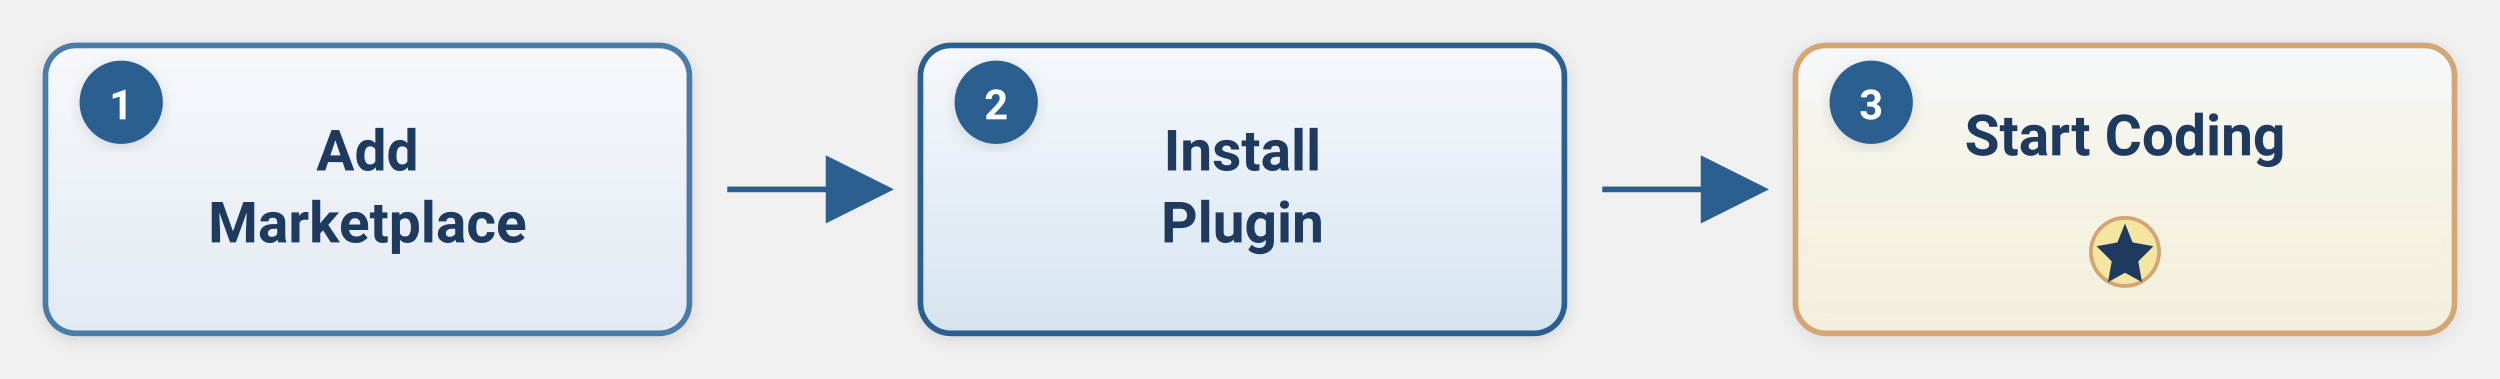
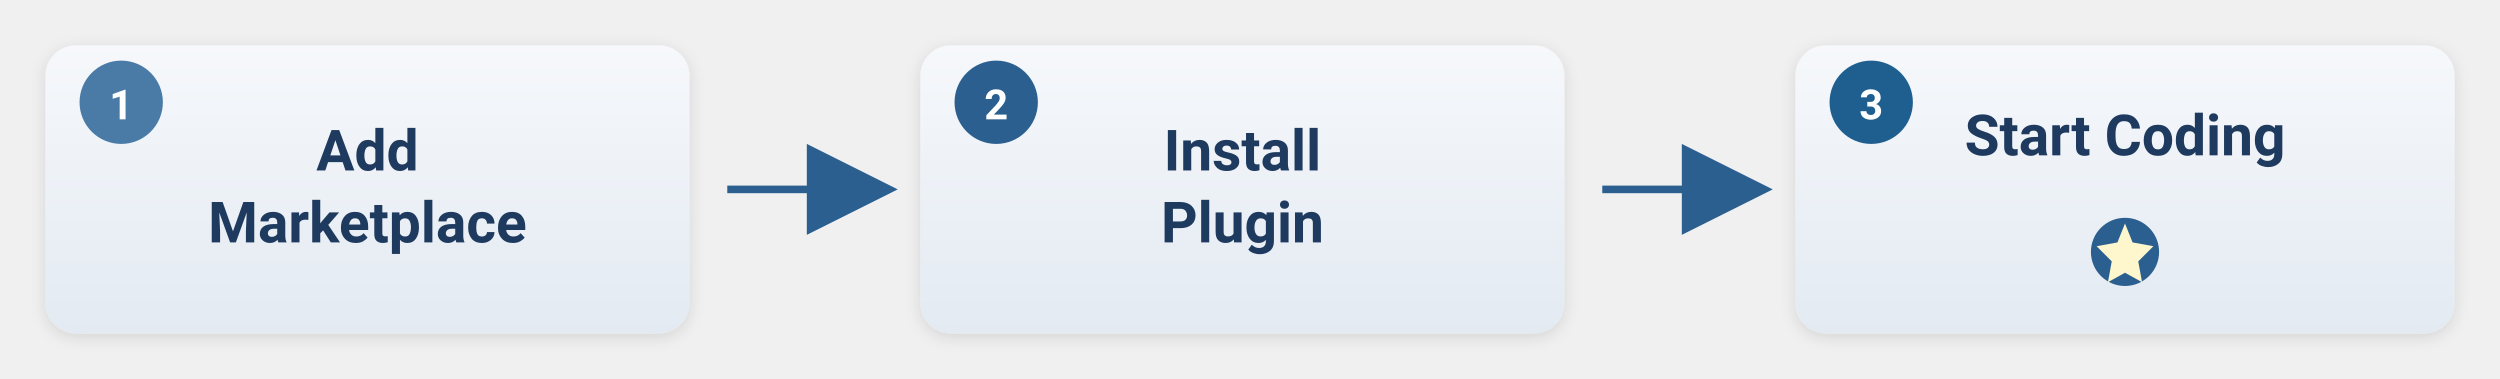
<svg xmlns="http://www.w3.org/2000/svg" viewBox="0 0 1320 200" width="1320" height="200">
  <defs>
    <marker id="arrow" markerWidth="12" markerHeight="12" refX="10" refY="6" orient="auto">
      <polygon points="0 0, 12 6, 0 12" fill="#2a5f8f" />
    </marker>
    <filter id="shadow-sm">
      <feDropShadow dx="0" dy="2" stdDeviation="4" flood-opacity="0.12" />
    </filter>
-     <linearGradient id="step1-bg" x1="0%" y1="0%" x2="0%" y2="100%">
+     <linearGradient id="card-bg" x1="0%" y1="0%" x2="0%" y2="100%">
      <stop offset="0%" style="stop-color:#F6F8FB;stop-opacity:1" />
      <stop offset="100%" style="stop-color:#e3eaf2;stop-opacity:1" />
    </linearGradient>
-     <linearGradient id="step2-bg" x1="0%" y1="0%" x2="0%" y2="100%">
-       <stop offset="0%" style="stop-color:#F6F8FB;stop-opacity:1" />
-       <stop offset="100%" style="stop-color:#d6e4f0;stop-opacity:1" />
-     </linearGradient>
-     <linearGradient id="step3-bg" x1="0%" y1="0%" x2="0%" y2="100%">
-       <stop offset="0%" style="stop-color:#F6F8FB;stop-opacity:1" />
-       <stop offset="100%" style="stop-color:#fef7cd;stop-opacity:0.4" />
-     </linearGradient>
  </defs>
  <g id="main">
-     <rect x="24" y="24" width="340" height="152" rx="16" fill="url(#step1-bg)" stroke="#4a7ba7" stroke-width="3" filter="url(#shadow-sm)" />
-     <circle cx="64" cy="54" r="22" fill="#2a5f8f" filter="url(#shadow-sm)" />
+     <rect x="24" y="24" width="340" height="152" rx="16" fill="url(#card-bg)" filter="url(#shadow-sm)" />
+     <circle cx="64" cy="54" r="22" fill="#4a7ba7" />
    <text x="64" y="63" text-anchor="middle" font-size="22" font-weight="700" fill="#ffffff" font-family="ui-sans-serif, system-ui, -apple-system, 'Segoe UI', Roboto, sans-serif">
      1
    </text>
    <text x="194" y="90" text-anchor="middle" font-size="30" font-weight="700" fill="#1e3a5f" font-family="ui-sans-serif, system-ui, -apple-system, 'Segoe UI', Roboto, sans-serif">
      Add
    </text>
    <text x="194" y="128" text-anchor="middle" font-size="30" font-weight="700" fill="#1e3a5f" font-family="ui-sans-serif, system-ui, -apple-system, 'Segoe UI', Roboto, sans-serif">
      Marketplace
    </text>
-     <path d="M 384 100 L 466 100" stroke="#2a5f8f" stroke-width="3" marker-end="url(#arrow)" fill="none" />
-     <rect x="486" y="24" width="340" height="152" rx="16" fill="url(#step2-bg)" stroke="#2a5f8f" stroke-width="3" filter="url(#shadow-sm)" />
-     <circle cx="526" cy="54" r="22" fill="#2a5f8f" filter="url(#shadow-sm)" />
+     <path d="M 384 100 L 466 100" stroke="#2a5f8f" stroke-width="4" marker-end="url(#arrow)" fill="none" />
+     <rect x="486" y="24" width="340" height="152" rx="16" fill="url(#card-bg)" filter="url(#shadow-sm)" />
+     <circle cx="526" cy="54" r="22" fill="#2a5f8f" />
    <text x="526" y="63" text-anchor="middle" font-size="22" font-weight="700" fill="#ffffff" font-family="ui-sans-serif, system-ui, -apple-system, 'Segoe UI', Roboto, sans-serif">
      2
    </text>
    <text x="656" y="90" text-anchor="middle" font-size="30" font-weight="700" fill="#1e3a5f" font-family="ui-sans-serif, system-ui, -apple-system, 'Segoe UI', Roboto, sans-serif">
      Install
    </text>
    <text x="656" y="128" text-anchor="middle" font-size="30" font-weight="700" fill="#1e3a5f" font-family="ui-sans-serif, system-ui, -apple-system, 'Segoe UI', Roboto, sans-serif">
      Plugin
    </text>
-     <path d="M 846 100 L 928 100" stroke="#2a5f8f" stroke-width="3" marker-end="url(#arrow)" fill="none" />
-     <rect x="948" y="24" width="348" height="152" rx="16" fill="url(#step3-bg)" stroke="#d4a574" stroke-width="3" filter="url(#shadow-sm)" />
-     <circle cx="988" cy="54" r="22" fill="#2a5f8f" filter="url(#shadow-sm)" />
+     <path d="M 846 100 L 928 100" stroke="#2a5f8f" stroke-width="4" marker-end="url(#arrow)" fill="none" />
+     <rect x="948" y="24" width="348" height="152" rx="16" fill="url(#card-bg)" filter="url(#shadow-sm)" />
+     <circle cx="988" cy="54" r="22" fill="#1e5f8f" />
    <text x="988" y="63" text-anchor="middle" font-size="22" font-weight="700" fill="#ffffff" font-family="ui-sans-serif, system-ui, -apple-system, 'Segoe UI', Roboto, sans-serif">
      3
    </text>
    <text x="1122" y="82" text-anchor="middle" font-size="30" font-weight="700" fill="#1e3a5f" font-family="ui-sans-serif, system-ui, -apple-system, 'Segoe UI', Roboto, sans-serif">
      Start Coding
    </text>
-     <circle cx="1122" cy="133" r="18" fill="#f4e5a0" stroke="#d4a574" stroke-width="2" />
-     <path d="M 1122 118 L 1126 128 L 1137 130 L 1129 138 L 1131 149 L 1122 144 L 1113 149 L 1115 138 L 1107 130 L 1118 128 Z" fill="#1e3a5f" />
+     <circle cx="1122" cy="133" r="18" fill="#2a5f8f" />
+     <path d="M 1122 118 L 1126 128 L 1137 130 L 1129 138 L 1131 149 L 1122 144 L 1113 149 L 1115 138 L 1107 130 L 1118 128 Z" fill="#fef7cd" />
  </g>
</svg>
